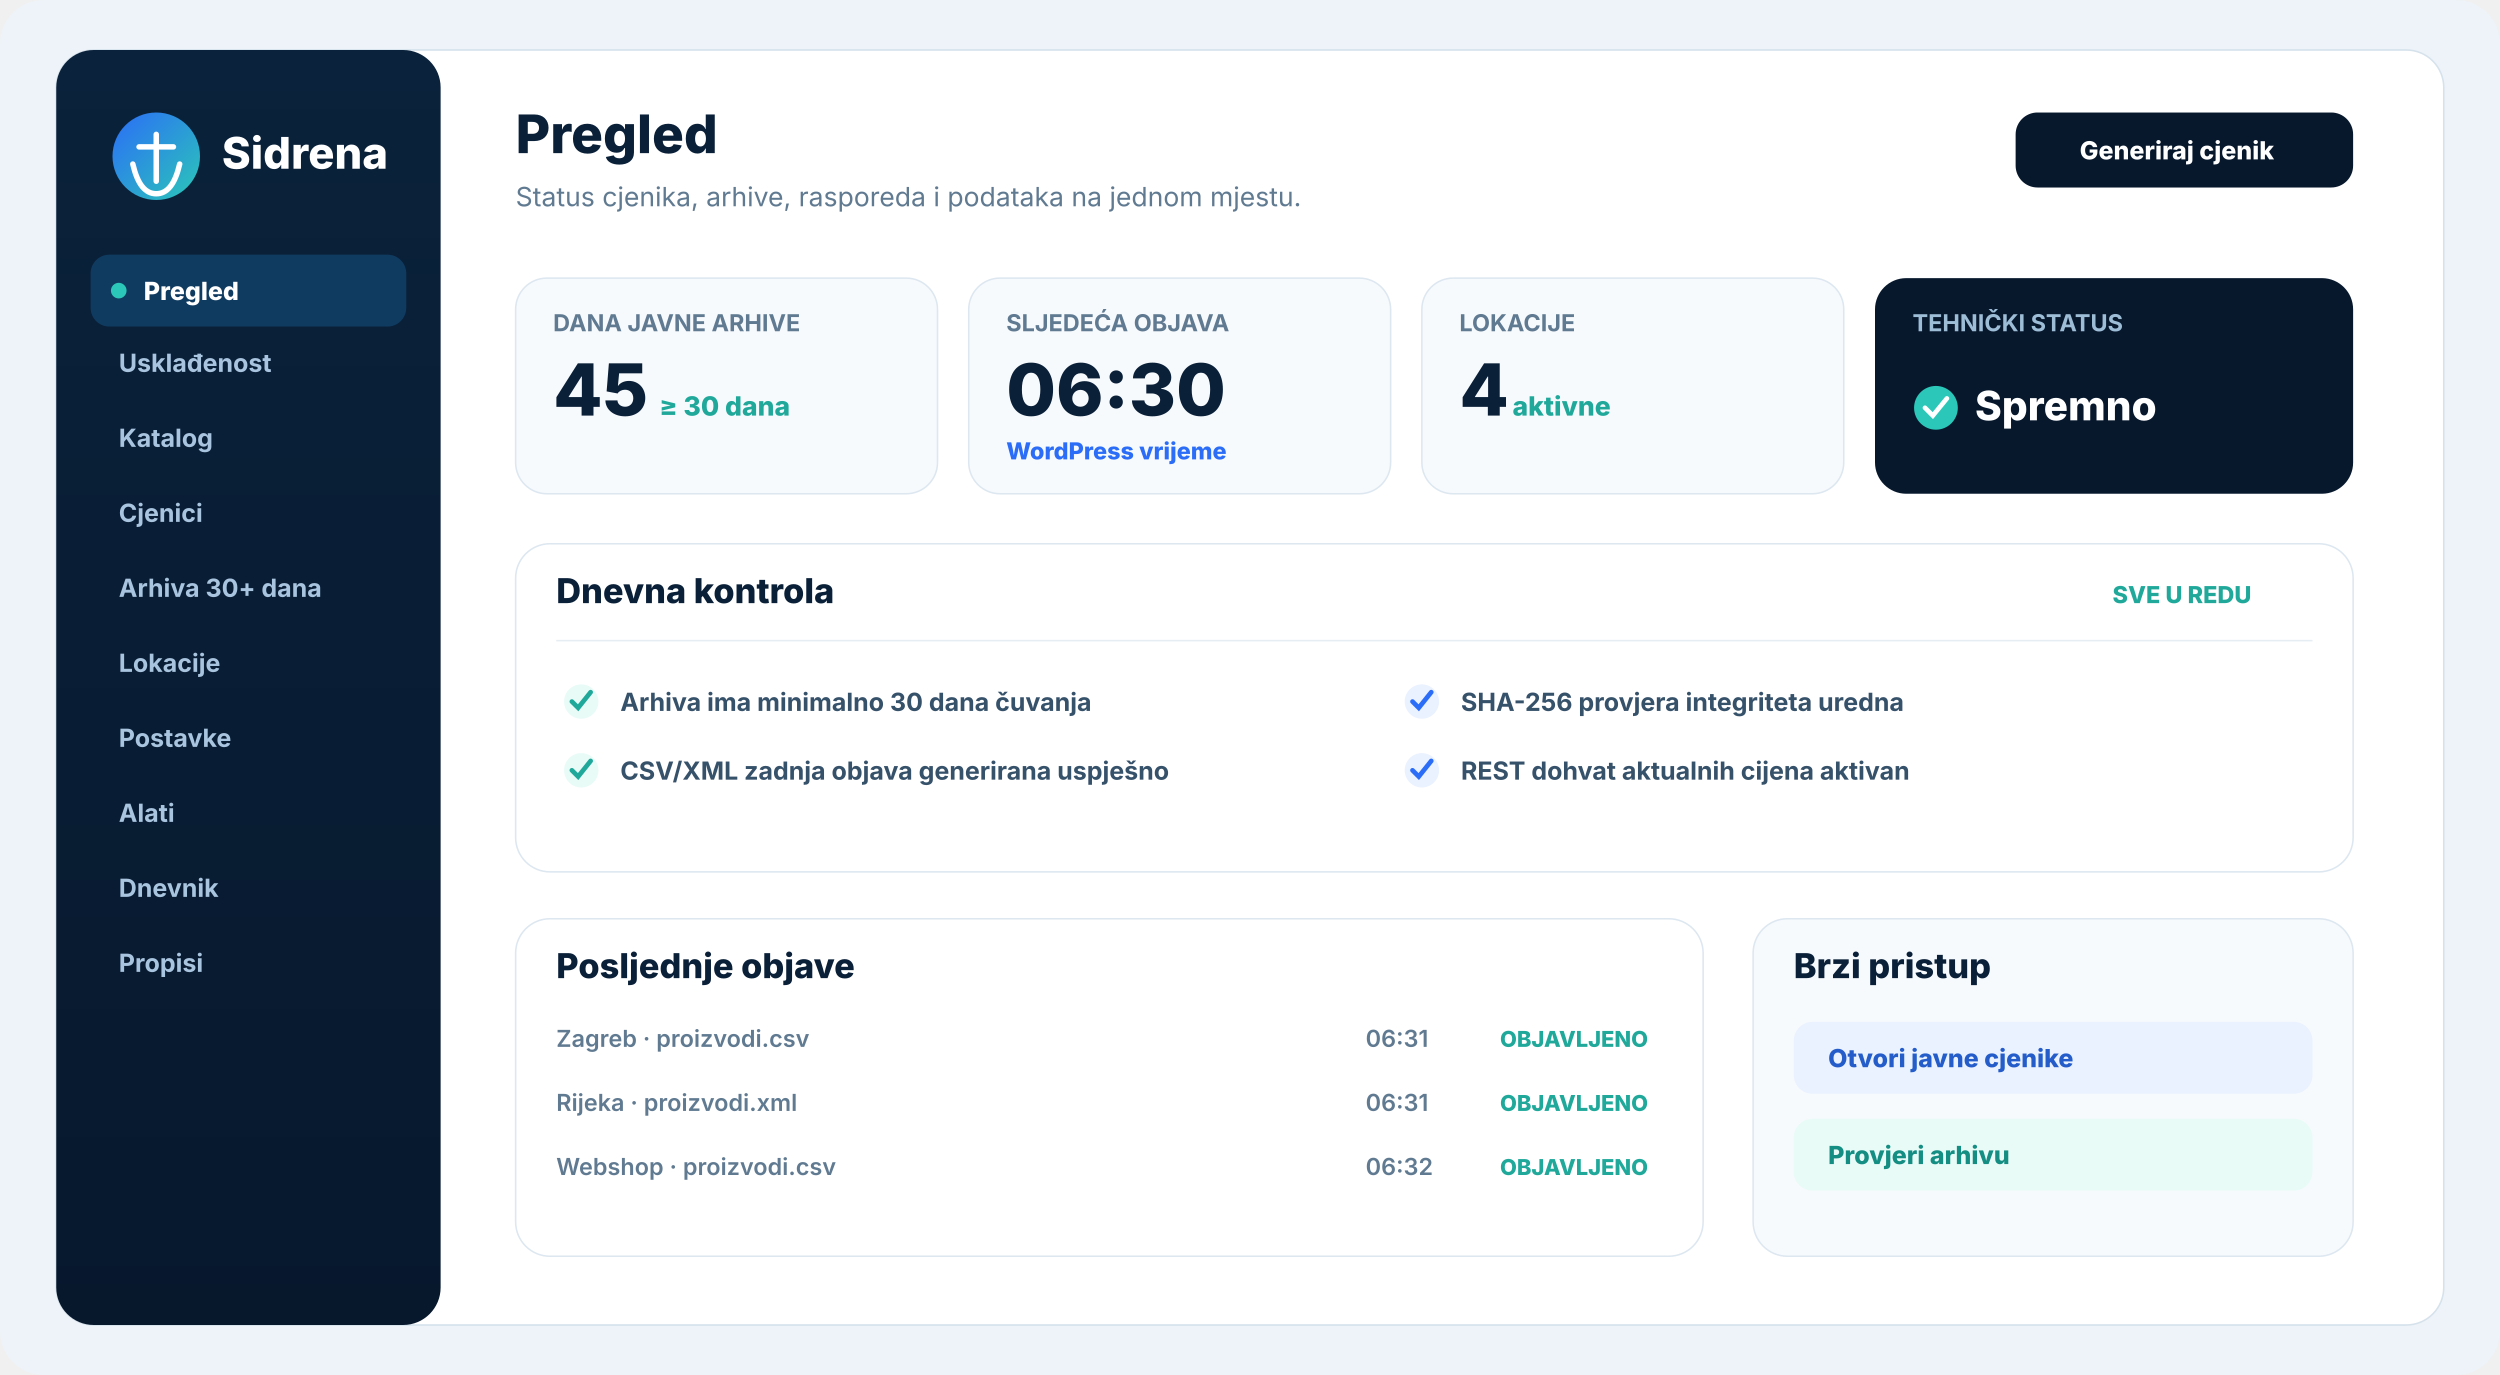
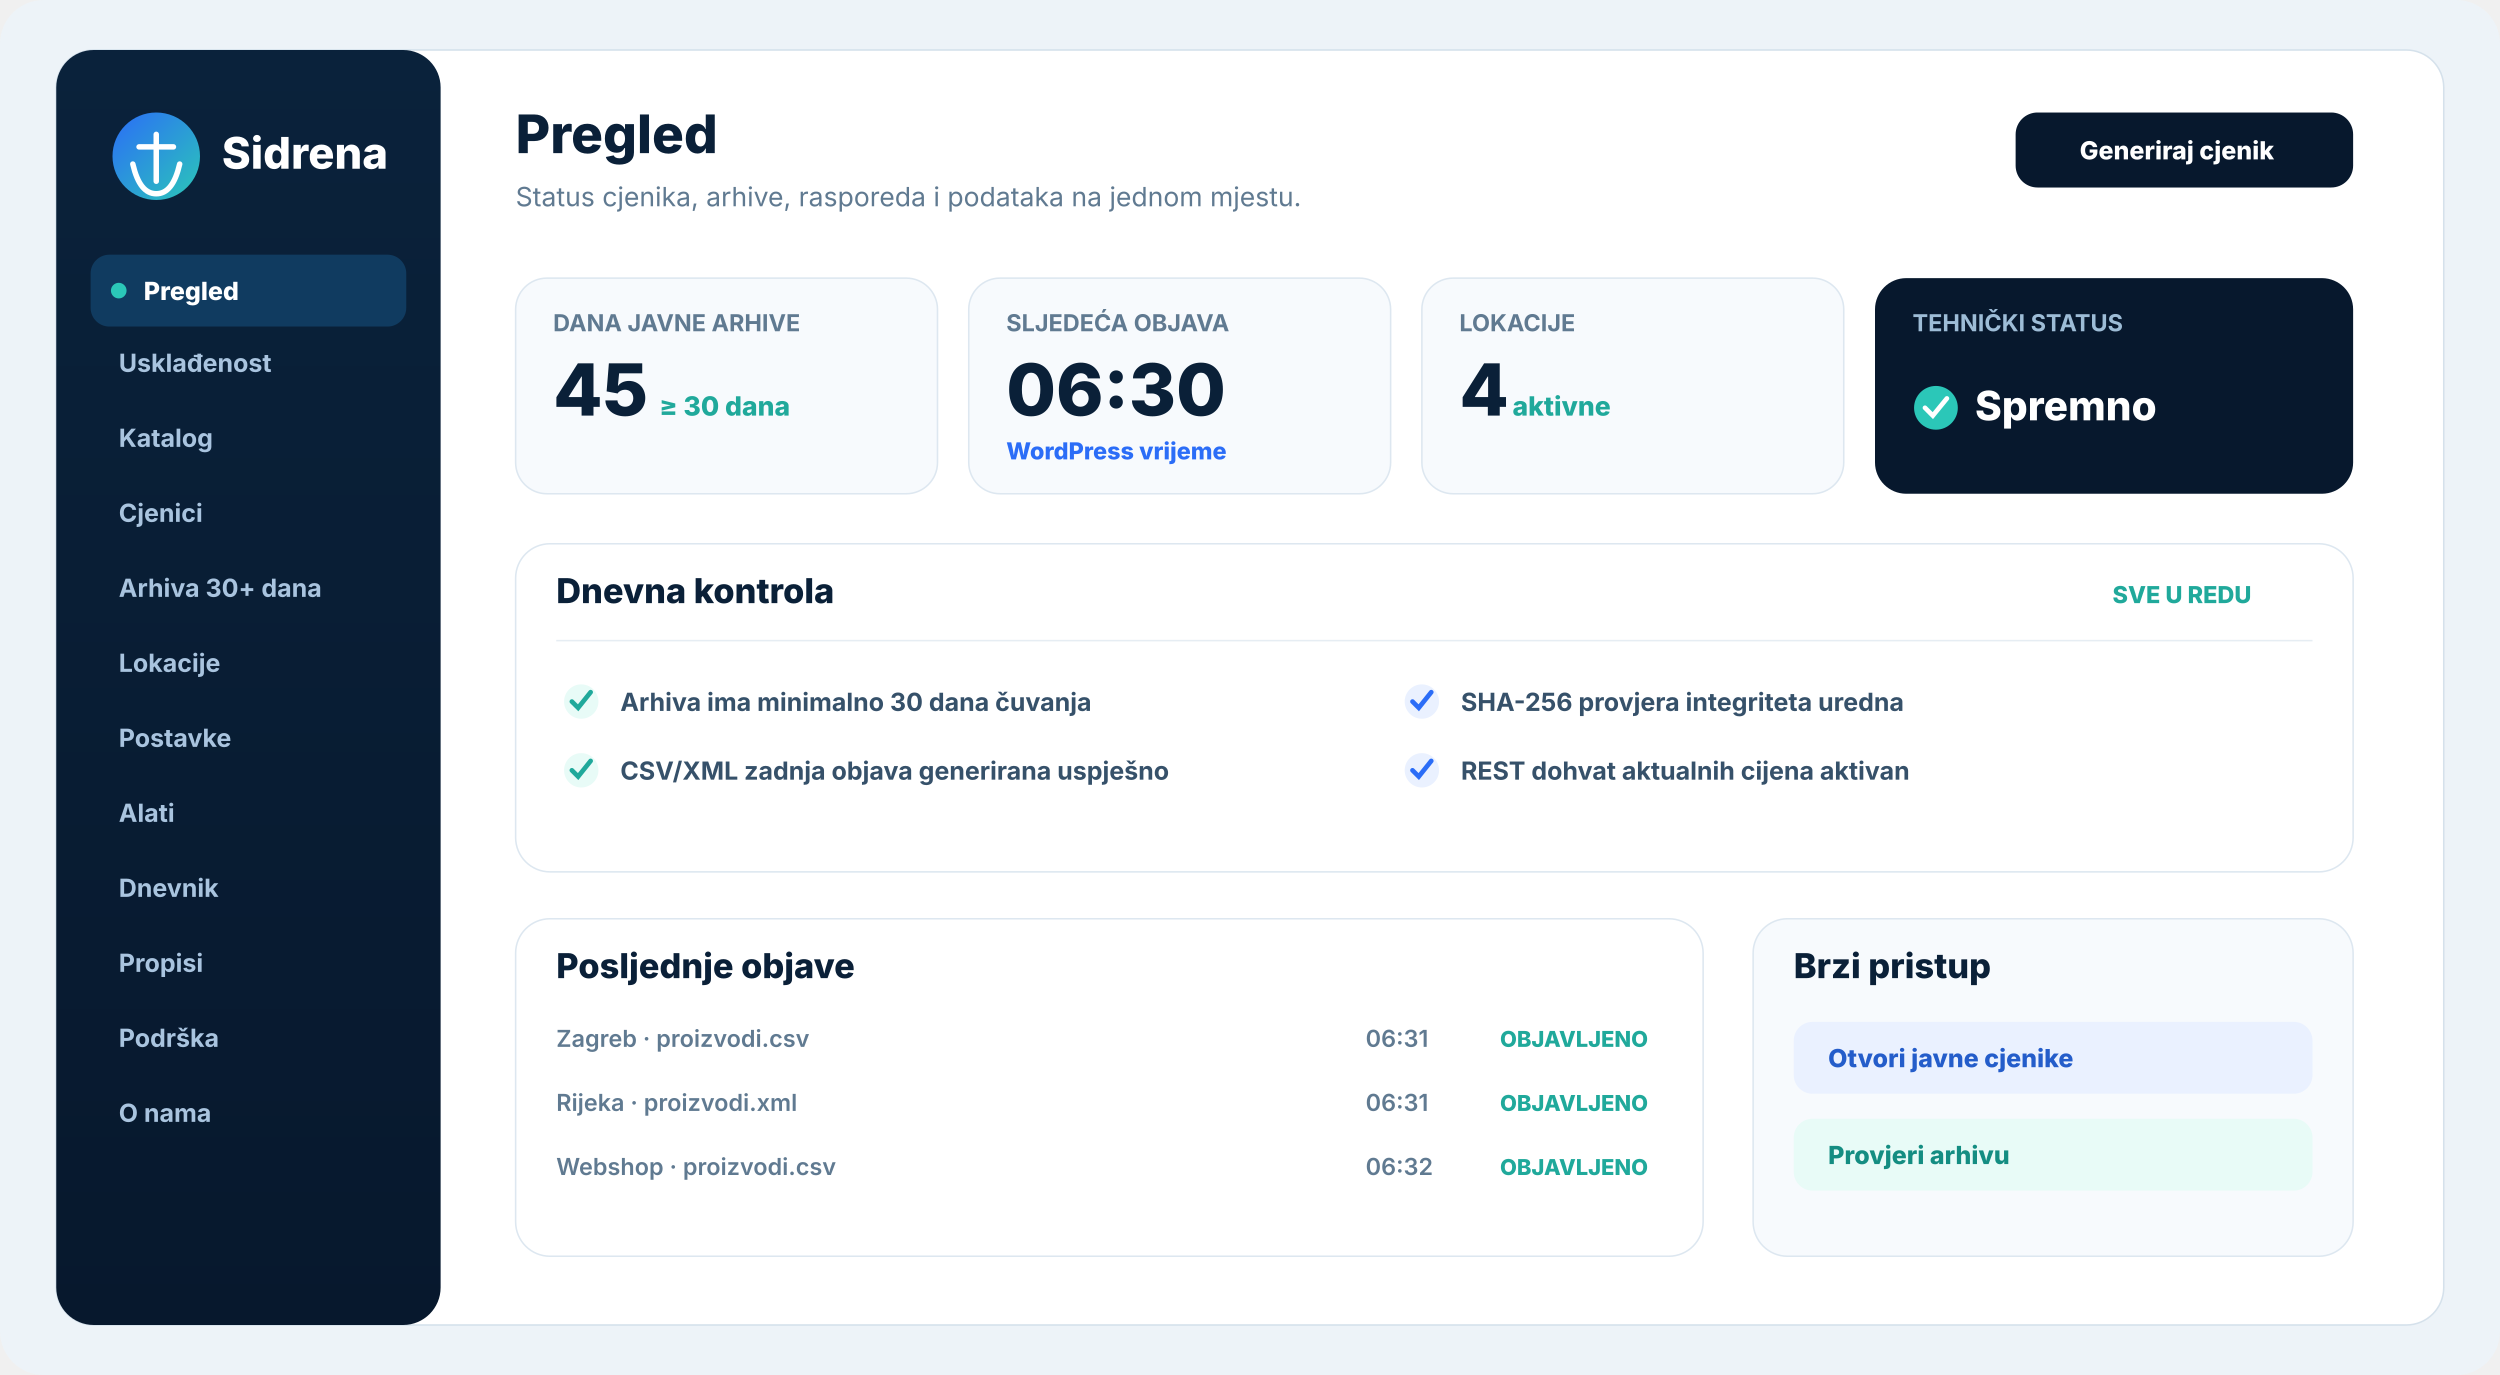
<svg xmlns="http://www.w3.org/2000/svg" width="1600" height="880" viewBox="0 0 1600 880" role="img" aria-labelledby="t d">
  <defs>
    <linearGradient id="b" x1="0" y1="0" x2="0" y2="1">
      <stop stop-color="#0A223B" />
      <stop offset="1" stop-color="#07182D" />
    </linearGradient>
    <linearGradient id="a" x1="0" y1="0" x2="1" y2="1">
      <stop stop-color="#2B6DF7" />
      <stop offset="1" stop-color="#2BC7B8" />
    </linearGradient>
  </defs>
  <rect width="1600" height="880" rx="28" fill="#EDF3F8" />
  <rect x="36" y="32" width="1528" height="816" rx="24" fill="#fff" stroke="#D5E1EB" />
  <rect x="36" y="32" width="246" height="816" rx="24" fill="url(#b)" />
  <g font-family="Inter,Segoe UI,Arial,sans-serif">
    <g transform="translate(72 72)">
      <circle cx="28" cy="28" r="28" fill="url(#a)" />
      <path d="M28 14v30M17 22h22M13 33c3 13 8 19 15 19s12-6 15-19" fill="none" stroke="#fff" stroke-width="3.5" stroke-linecap="round" />
      <text x="70" y="36" fill="#fff" font-size="28" font-weight="800">Sidrena</text>
    </g>
    <g fill="#A9C4DF" font-size="16" font-weight="700">
      <text x="76" y="190">Pregled</text>
      <text x="76" y="238">Usklađenost</text>
      <text x="76" y="286">Katalog</text>
      <text x="76" y="334">Cjenici</text>
      <text x="76" y="382">Arhiva 30+ dana</text>
      <text x="76" y="430">Lokacije</text>
      <text x="76" y="478">Postavke</text>
      <text x="76" y="526">Alati</text>
      <text x="76" y="574">Dnevnik</text>
      <text x="76" y="622">Propisi</text>
+       <text x="76" y="670">Podrška</text>
+       <text x="76" y="718">O nama</text>
    </g>
    <rect x="58" y="163" width="202" height="46" rx="12" fill="#103B60" />
    <circle cx="76" cy="186" r="5" fill="#2BC7B8" />
    <text x="92" y="192" fill="#fff" font-size="16" font-weight="800">Pregled</text>
    <text x="330" y="98" fill="#0A2038" font-size="34" font-weight="800">Pregled</text>
    <text x="330" y="132" fill="#607A91" font-size="17">Status cjenika, arhive, rasporeda i podataka na jednom mjestu.</text>
    <rect x="1290" y="72" width="216" height="48" rx="14" fill="#07182D" />
    <text x="1331" y="102" fill="#fff" font-size="16" font-weight="800">Generiraj cjenik</text>
    <g transform="translate(330 178)">
      <rect width="270" height="138" rx="20" fill="#F7FAFD" stroke="#DDE7F0" />
      <text x="24" y="34" fill="#607A91" font-size="15" font-weight="700">DANA JAVNE ARHIVE</text>
      <text x="24" y="88" fill="#0A2038" font-size="46" font-weight="800">45</text>
      <text x="92" y="88" fill="#20A99B" font-size="17" font-weight="800">≥ 30 dana</text>
    </g>
    <g transform="translate(620 178)">
      <rect width="270" height="138" rx="20" fill="#F7FAFD" stroke="#DDE7F0" />
      <text x="24" y="34" fill="#607A91" font-size="15" font-weight="700">SLJEDEĆA OBJAVA</text>
      <text x="24" y="88" fill="#0A2038" font-size="46" font-weight="800">06:30</text>
      <text x="24" y="116" fill="#2B6DF7" font-size="15" font-weight="800">WordPress vrijeme</text>
    </g>
    <g transform="translate(910 178)">
      <rect width="270" height="138" rx="20" fill="#F7FAFD" stroke="#DDE7F0" />
      <text x="24" y="34" fill="#607A91" font-size="15" font-weight="700">LOKACIJE</text>
      <text x="24" y="88" fill="#0A2038" font-size="46" font-weight="800">4</text>
      <text x="58" y="88" fill="#20A99B" font-size="17" font-weight="800">aktivne</text>
    </g>
    <g transform="translate(1200 178)">
      <rect width="306" height="138" rx="20" fill="#07182D" />
      <text x="24" y="34" fill="#9DBCD6" font-size="15" font-weight="700">TEHNIČKI STATUS</text>
      <circle cx="39" cy="83" r="14" fill="#2BC7B8" />
      <path d="M32 83l5 5 9-11" fill="none" stroke="#fff" stroke-width="3" stroke-linecap="round" />
      <text x="64" y="91" fill="#fff" font-size="26" font-weight="800">Spremno</text>
    </g>
    <rect x="330" y="348" width="1176" height="210" rx="22" fill="#fff" stroke="#DDE7F0" />
    <text x="356" y="386" fill="#0A2038" font-size="22" font-weight="800">Dnevna kontrola</text>
    <text x="1352" y="386" fill="#20A99B" font-size="15" font-weight="800">SVE U REDU</text>
    <line x1="356" y1="410" x2="1480" y2="410" stroke="#E6EDF3" />
    <g font-size="16" font-weight="700">
      <circle cx="372" cy="449" r="11" fill="#E8FBF7" />
      <path d="M366 449l4 4 8-10" fill="none" stroke="#20A99B" stroke-width="3" stroke-linecap="round" />
      <text x="397" y="455" fill="#36516A">Arhiva ima minimalno 30 dana čuvanja</text>
      <circle cx="372" cy="493" r="11" fill="#E8FBF7" />
      <path d="M366 493l4 4 8-10" fill="none" stroke="#20A99B" stroke-width="3" stroke-linecap="round" />
      <text x="397" y="499" fill="#36516A">CSV/XML zadnja objava generirana uspješno</text>
      <circle cx="910" cy="449" r="11" fill="#EAF1FF" />
      <path d="M904 449l4 4 8-10" fill="none" stroke="#2B6DF7" stroke-width="3" stroke-linecap="round" />
      <text x="935" y="455" fill="#36516A">SHA-256 provjera integriteta uredna</text>
      <circle cx="910" cy="493" r="11" fill="#EAF1FF" />
      <path d="M904 493l4 4 8-10" fill="none" stroke="#2B6DF7" stroke-width="3" stroke-linecap="round" />
      <text x="935" y="499" fill="#36516A">REST dohvat aktualnih cijena aktivan</text>
    </g>
    <rect x="330" y="588" width="760" height="216" rx="22" fill="#fff" stroke="#DDE7F0" />
    <text x="356" y="626" fill="#0A2038" font-size="22" font-weight="800">Posljednje objave</text>
    <g fill="#607A91" font-size="15" font-weight="600">
      <text x="356" y="670">Zagreb · proizvodi.csv</text>
      <text x="874" y="670">06:31</text>
      <text x="356" y="711">Rijeka · proizvodi.xml</text>
      <text x="874" y="711">06:31</text>
      <text x="356" y="752">Webshop · proizvodi.csv</text>
      <text x="874" y="752">06:32</text>
    </g>
    <g fill="#20A99B" font-size="14" font-weight="800">
      <text x="960" y="670">OBJAVLJENO</text>
      <text x="960" y="711">OBJAVLJENO</text>
      <text x="960" y="752">OBJAVLJENO</text>
    </g>
    <rect x="1122" y="588" width="384" height="216" rx="22" fill="#F7FAFD" stroke="#DDE7F0" />
    <text x="1148" y="626" fill="#0A2038" font-size="22" font-weight="800">Brzi pristup</text>
    <rect x="1148" y="654" width="332" height="46" rx="12" fill="#EAF1FF" />
    <text x="1170" y="683" fill="#245DCA" font-size="16" font-weight="800">Otvori javne cjenike</text>
    <rect x="1148" y="716" width="332" height="46" rx="12" fill="#E8FBF7" />
    <text x="1170" y="745" fill="#148D82" font-size="16" font-weight="800">Provjeri arhivu</text>
  </g>
</svg>
